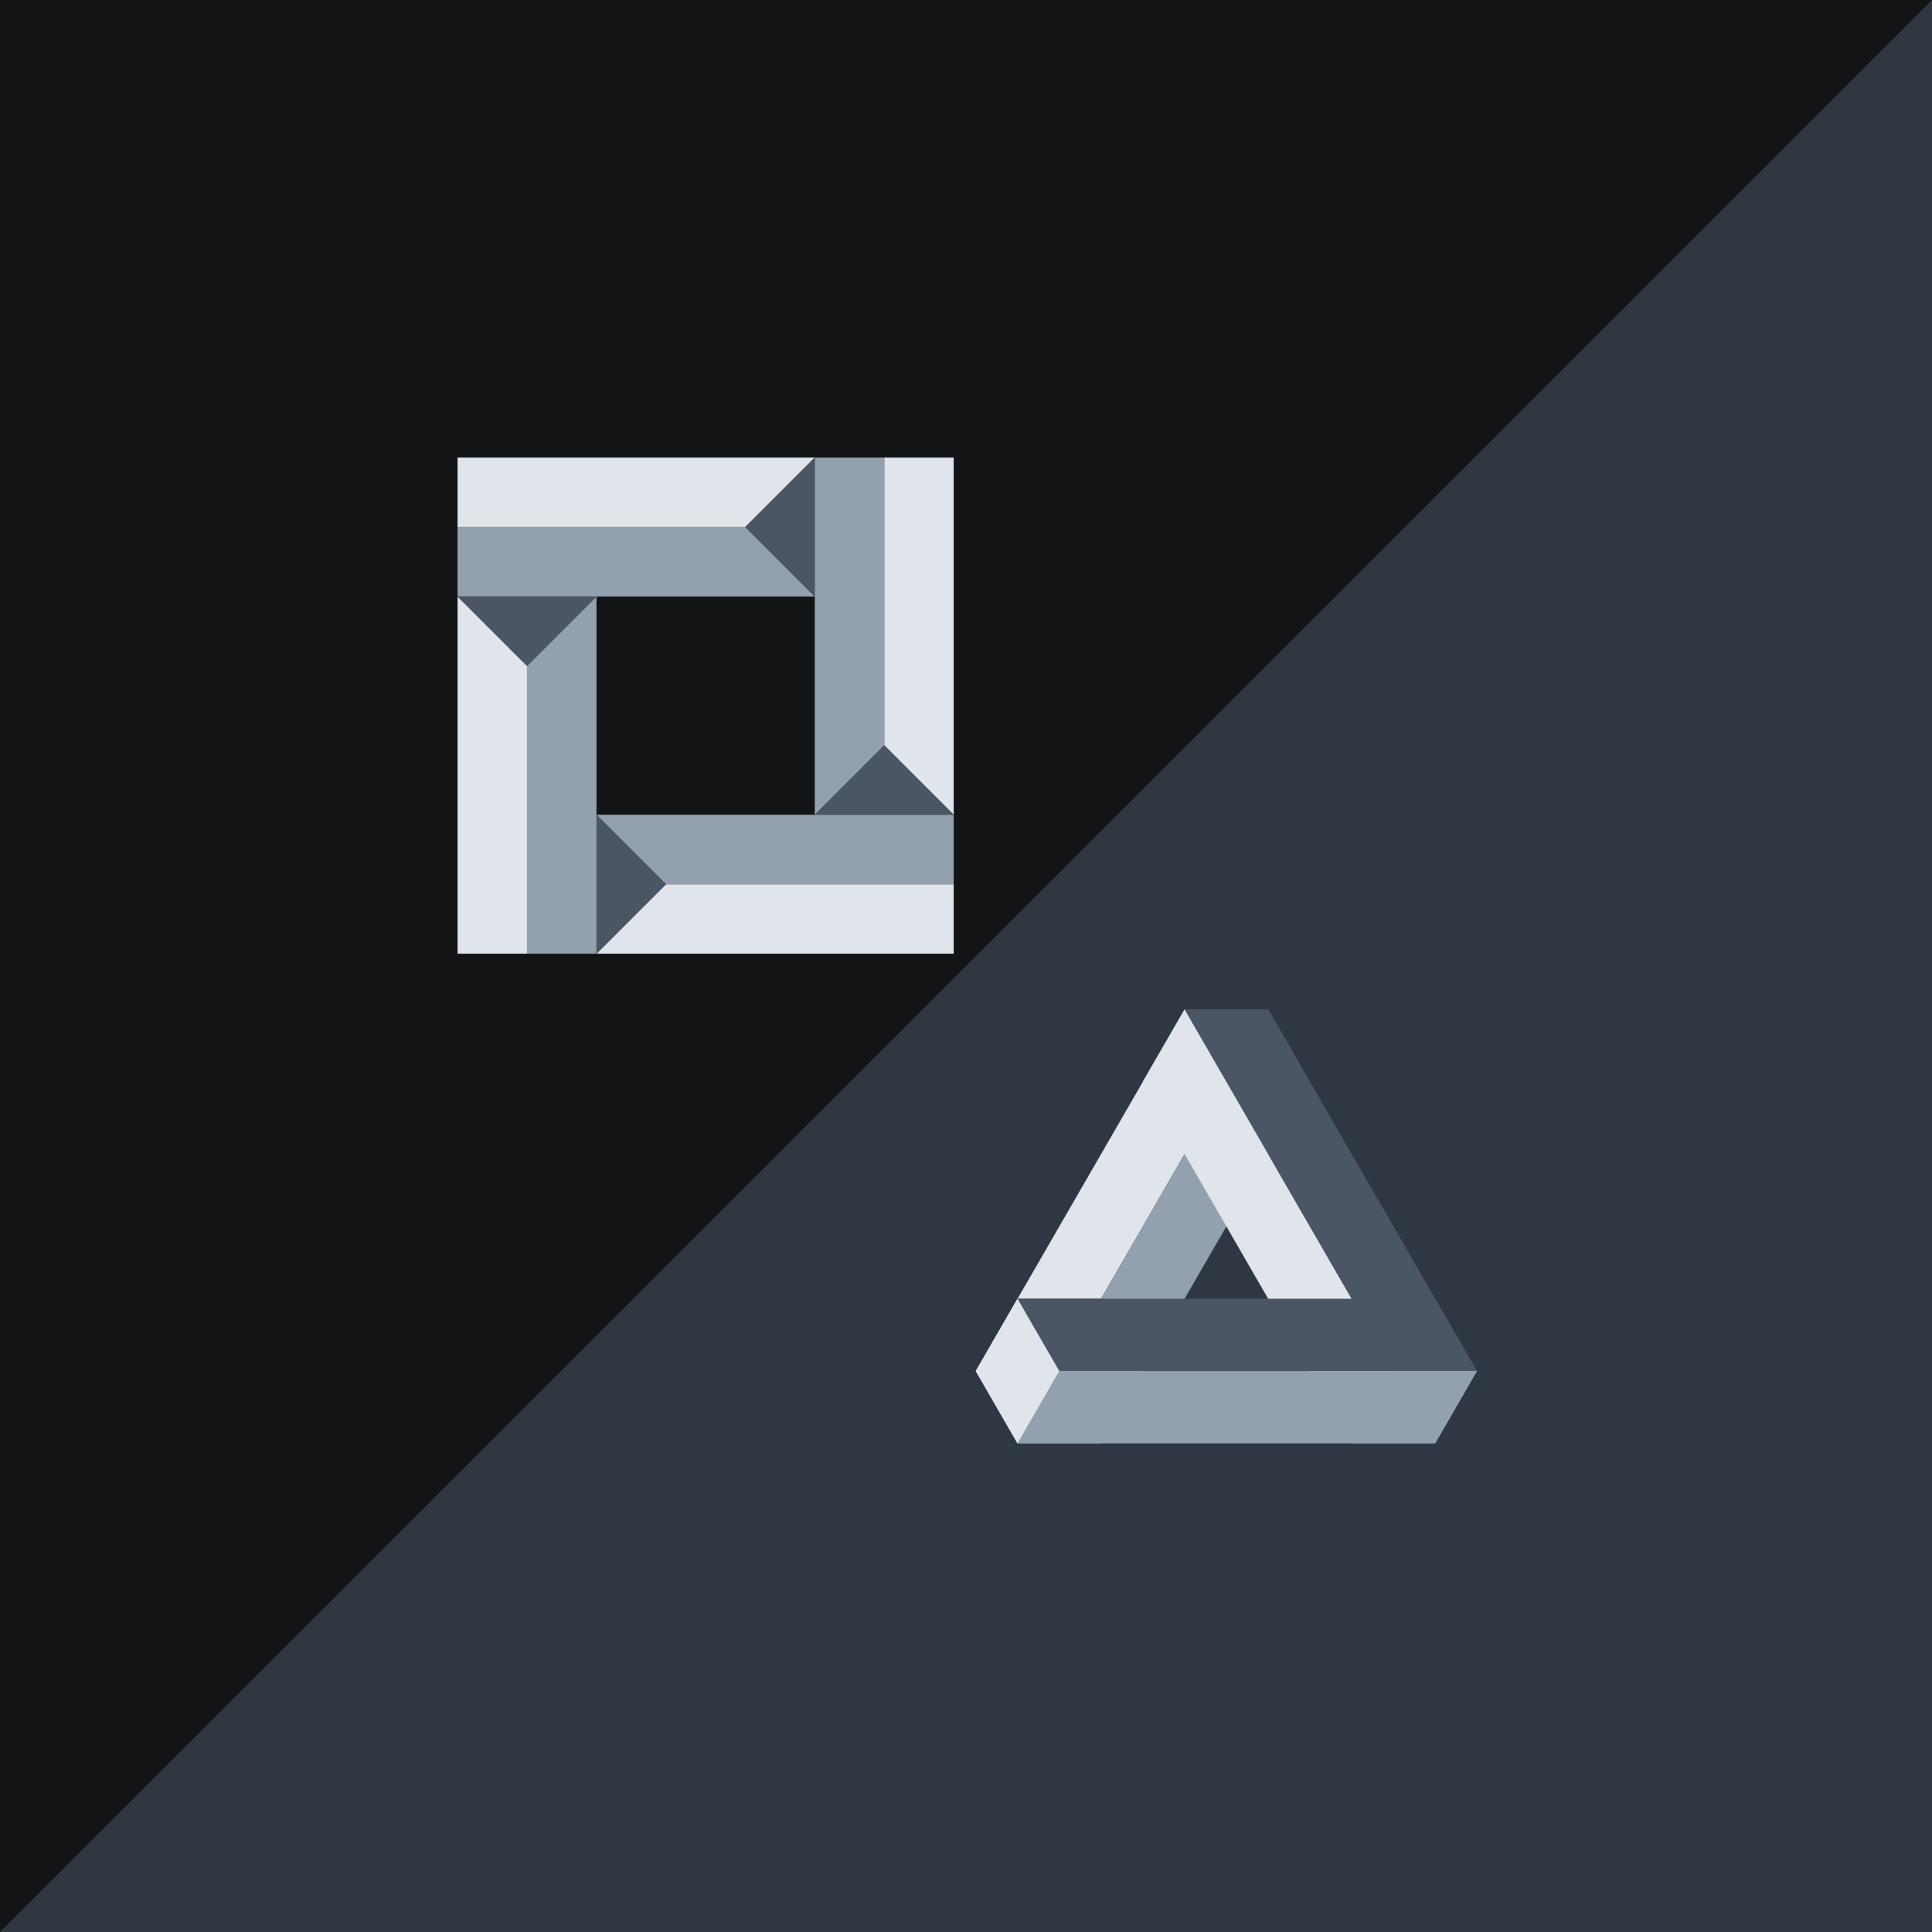
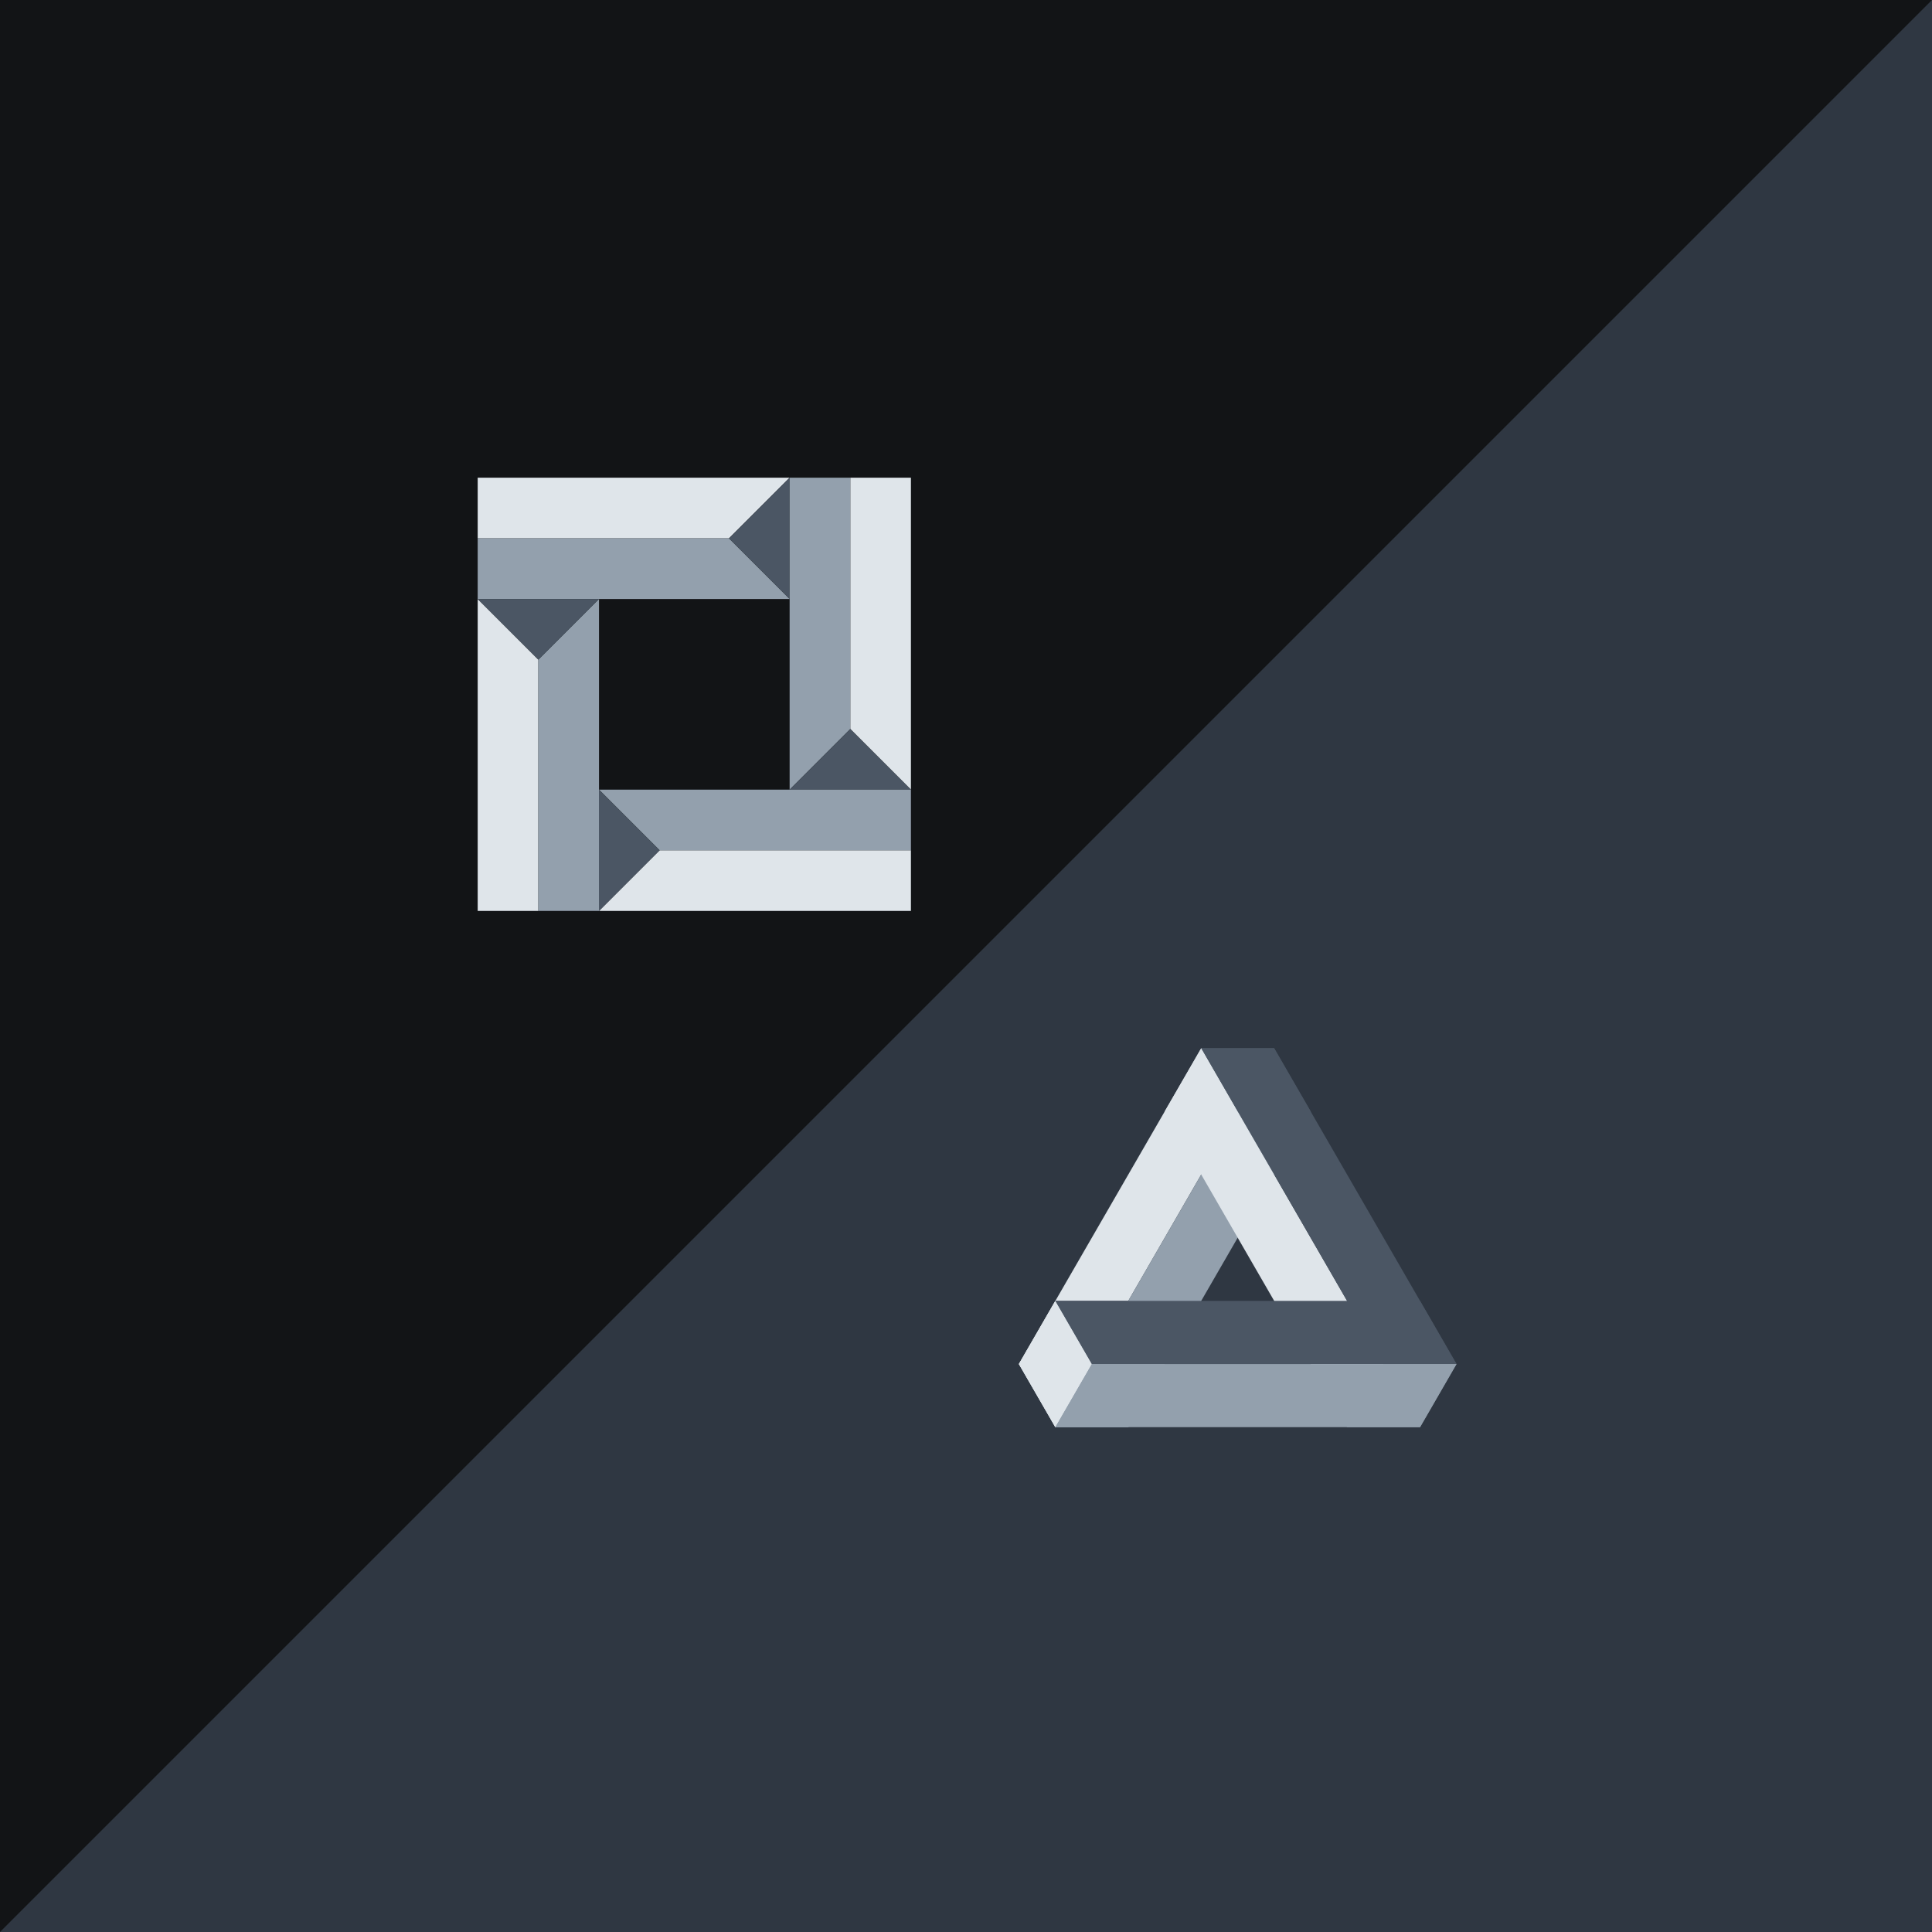
<svg xmlns="http://www.w3.org/2000/svg" viewBox="0 0 512 512" width="512" height="512">
  <rect width="512" height="512" fill="#121416" />
  <polygon points="512,0 512,512 0,512" fill="#2F3742" />
-   <svg x="116" y="116" width="142" height="142" viewBox="-4 -4 108.00 108.00" preserveAspectRatio="xMidYMid meet">
+   <svg x="122" y="122" width="124" height="124" viewBox="-4 -4 108.00 108.00" preserveAspectRatio="xMidYMid meet">
    <polygon points="0.00,0.00 72.00,0.00 58.00,14.00 0.00,14.00" fill="#DFE5EA" />
    <polygon points="0.00,14.00 58.00,14.00 72.00,28.00 0.00,28.00" fill="#93A0AD" />
    <polygon points="72.00,0.00 72.00,28.00 58.00,14.00" fill="#4B5664" />
    <polygon points="100.00,0.00 100.00,72.00 86.00,58.00 86.00,0.00" fill="#DFE5EA" />
    <polygon points="86.00,0.00 86.00,58.00 72.00,72.00 72.00,0.00" fill="#93A0AD" />
    <polygon points="100.00,72.00 72.00,72.00 86.00,58.00" fill="#4B5664" />
    <polygon points="100.00,100.00 28.00,100.00 42.00,86.00 100.00,86.00" fill="#DFE5EA" />
    <polygon points="100.00,86.00 42.00,86.00 28.00,72.00 100.00,72.00" fill="#93A0AD" />
    <polygon points="28.00,100.00 28.00,72.00 42.00,86.00" fill="#4B5664" />
    <polygon points="0.00,100.00 0.00,28.00 14.00,42.00 14.00,100.00" fill="#DFE5EA" />
    <polygon points="14.00,100.00 14.00,42.00 28.00,28.00 28.00,100.00" fill="#93A0AD" />
    <polygon points="0.00,28.00 28.00,28.00 14.00,42.00" fill="#4B5664" />
  </svg>
-   <svg x="254" y="254" width="142" height="142" viewBox="0 0 123.47 108.00" preserveAspectRatio="xMidYMid meet">
+   <svg x="266" y="266" width="124" height="124" viewBox="0 0 123.47 108.00" preserveAspectRatio="xMidYMid meet">
    <g transform="translate(4.000 4.000) scale(1.15473)">
      <polygon points="0,72.17 41.67,0 50,14.43 8.33,86.6" fill="#DFE5EA" />
      <polygon points="58.33,0 66.67,14.43 50,14.43 41.67,0" fill="#4B5664" />
      <polygon points="25,86.6 66.67,14.43 50,14.43 8.33,86.6" fill="#93A0AD" />
      <polygon points="33.33,14.43 41.67,0 83.33,72.17 75,86.6" fill="#DFE5EA" />
      <polygon points="58.33,0 100,72.17 83.33,72.17 41.67,0" fill="#4B5664" />
      <polygon points="91.67,86.6 100,72.17 83.33,72.17 75,86.6" fill="#93A0AD" />
      <polygon points="0,72.17 8.33,57.74 16.67,72.17 8.33,86.6" fill="#DFE5EA" />
      <polygon points="91.67,57.74 100,72.17 16.67,72.17 8.33,57.74" fill="#4B5664" />
      <polygon points="91.67,86.6 100,72.17 16.67,72.17 8.33,86.6" fill="#93A0AD" />
      <polygon points="0,72.17 8.33,57.74 16.67,72.17 8.33,86.6" fill="#DFE5EA" />
      <polygon points="25,57.74 33.33,72.17 16.67,72.17 8.33,57.74" fill="#4B5664" />
      <polygon points="25,86.6 33.33,72.17 16.67,72.17 8.33,86.6" fill="#93A0AD" />
    </g>
  </svg>
</svg>
